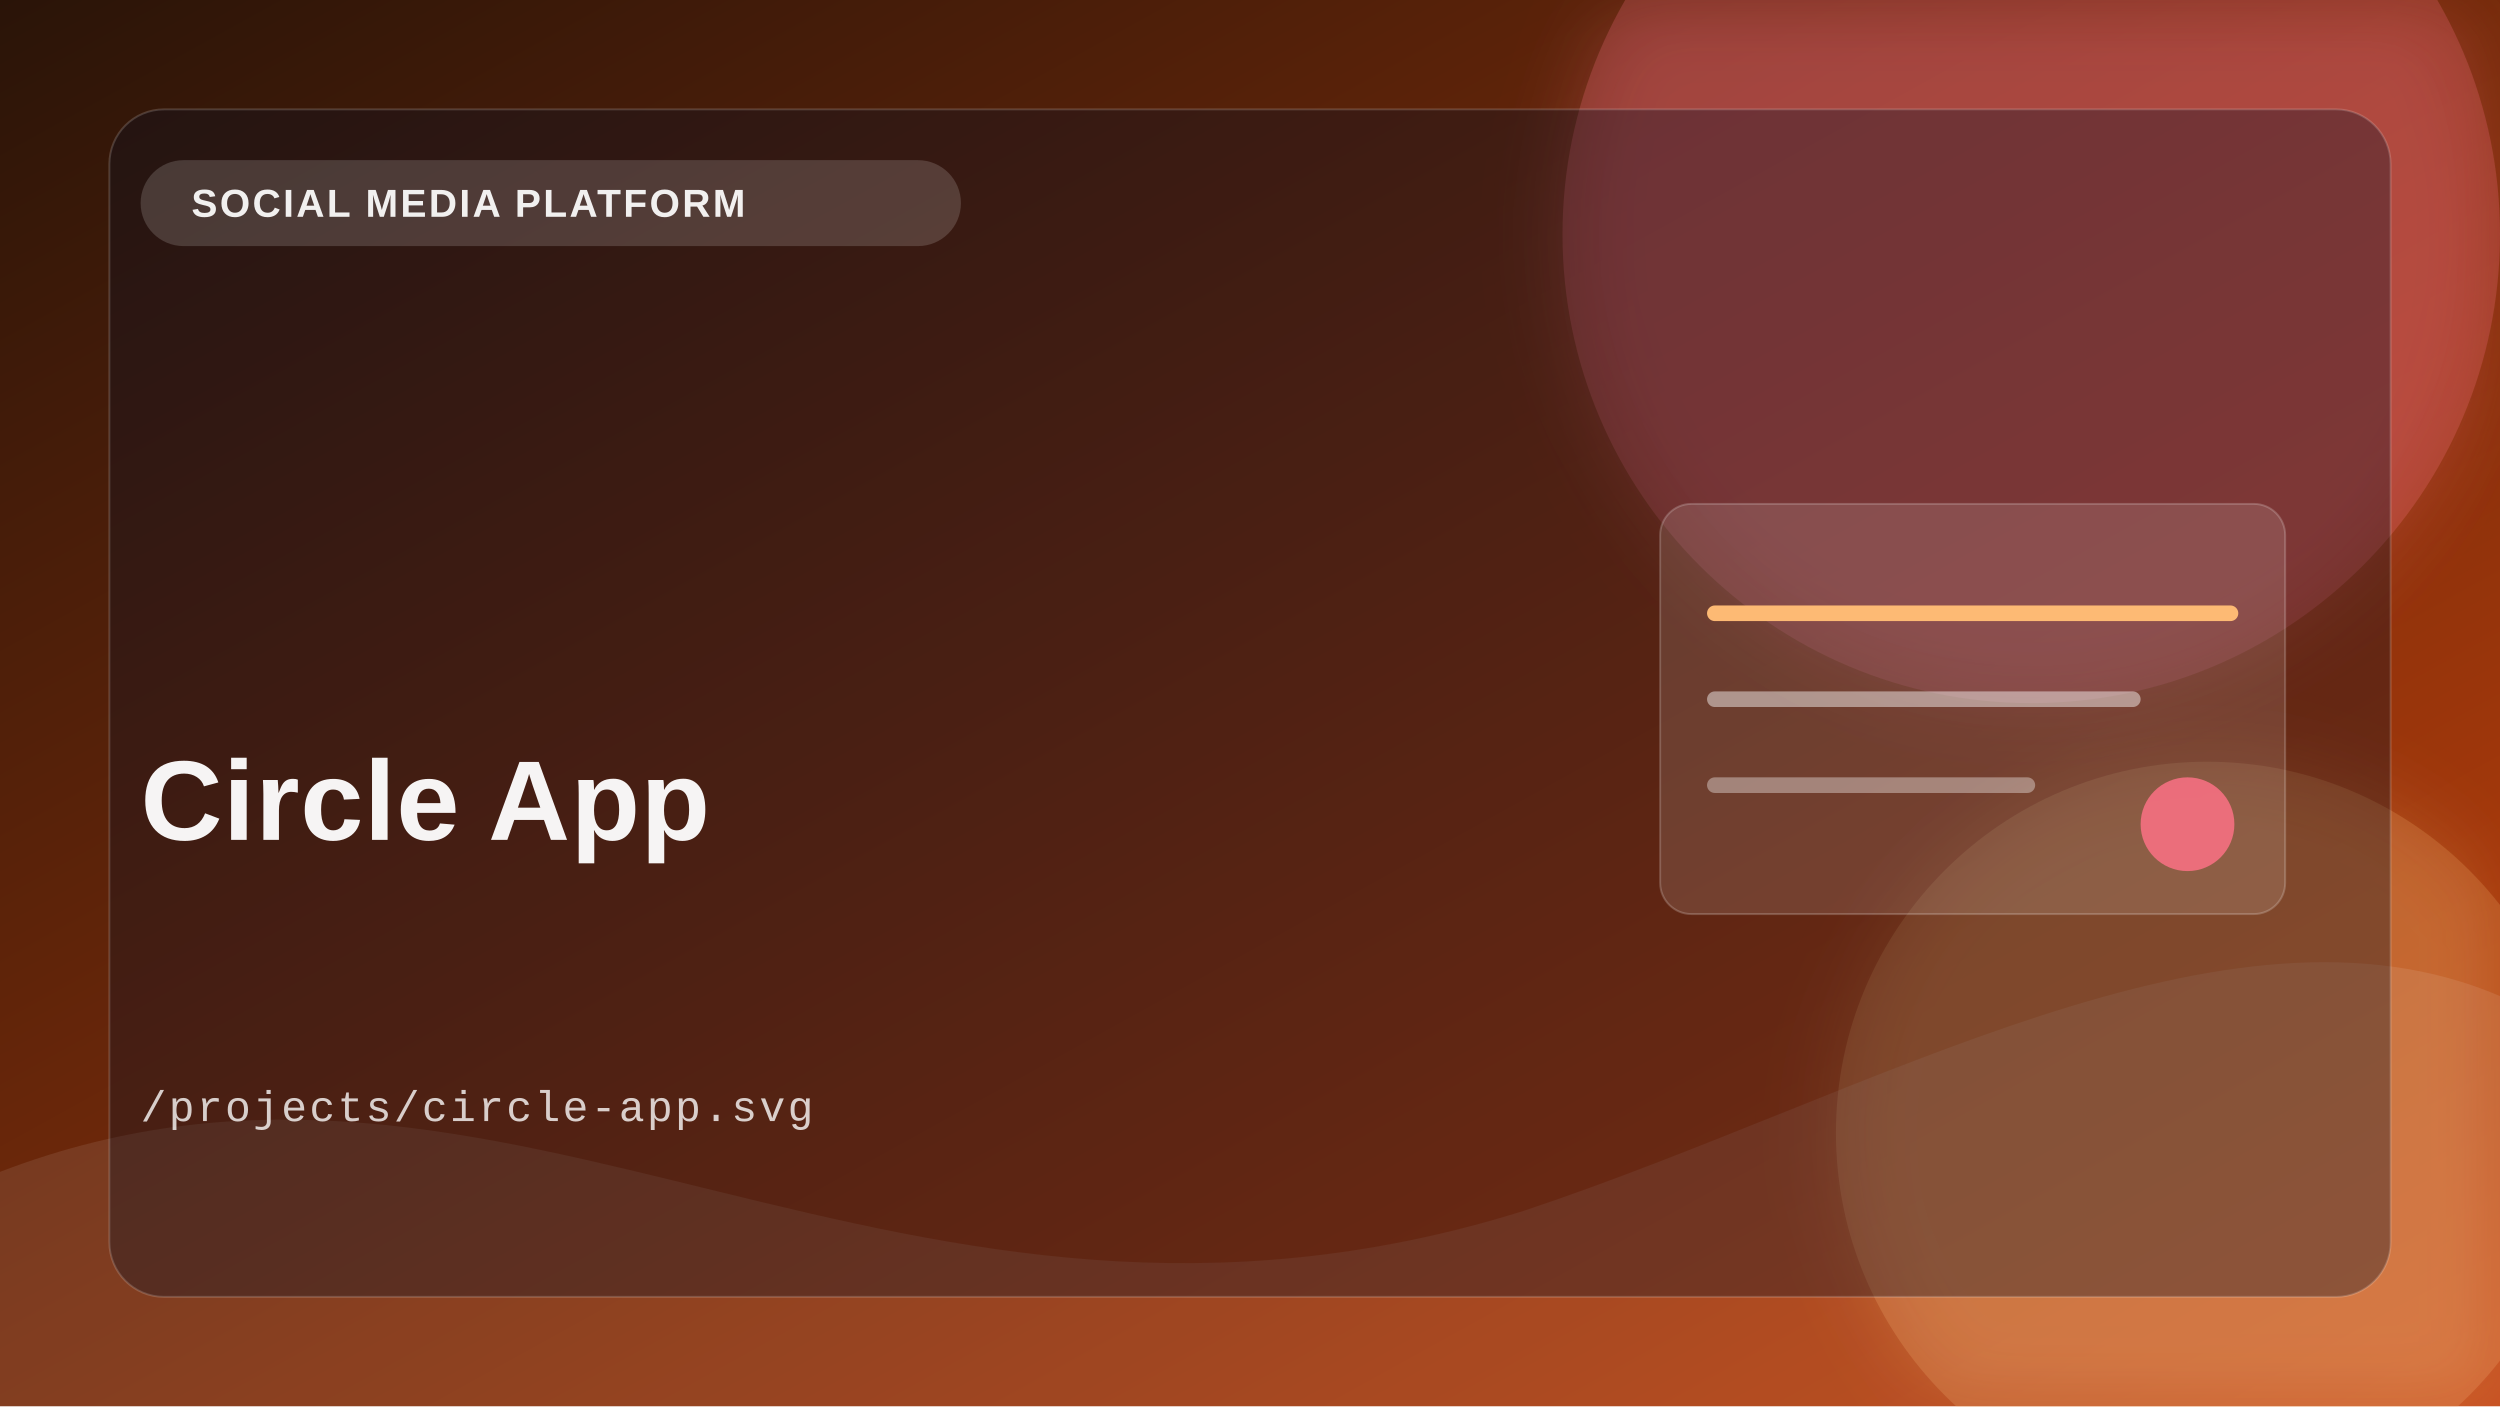
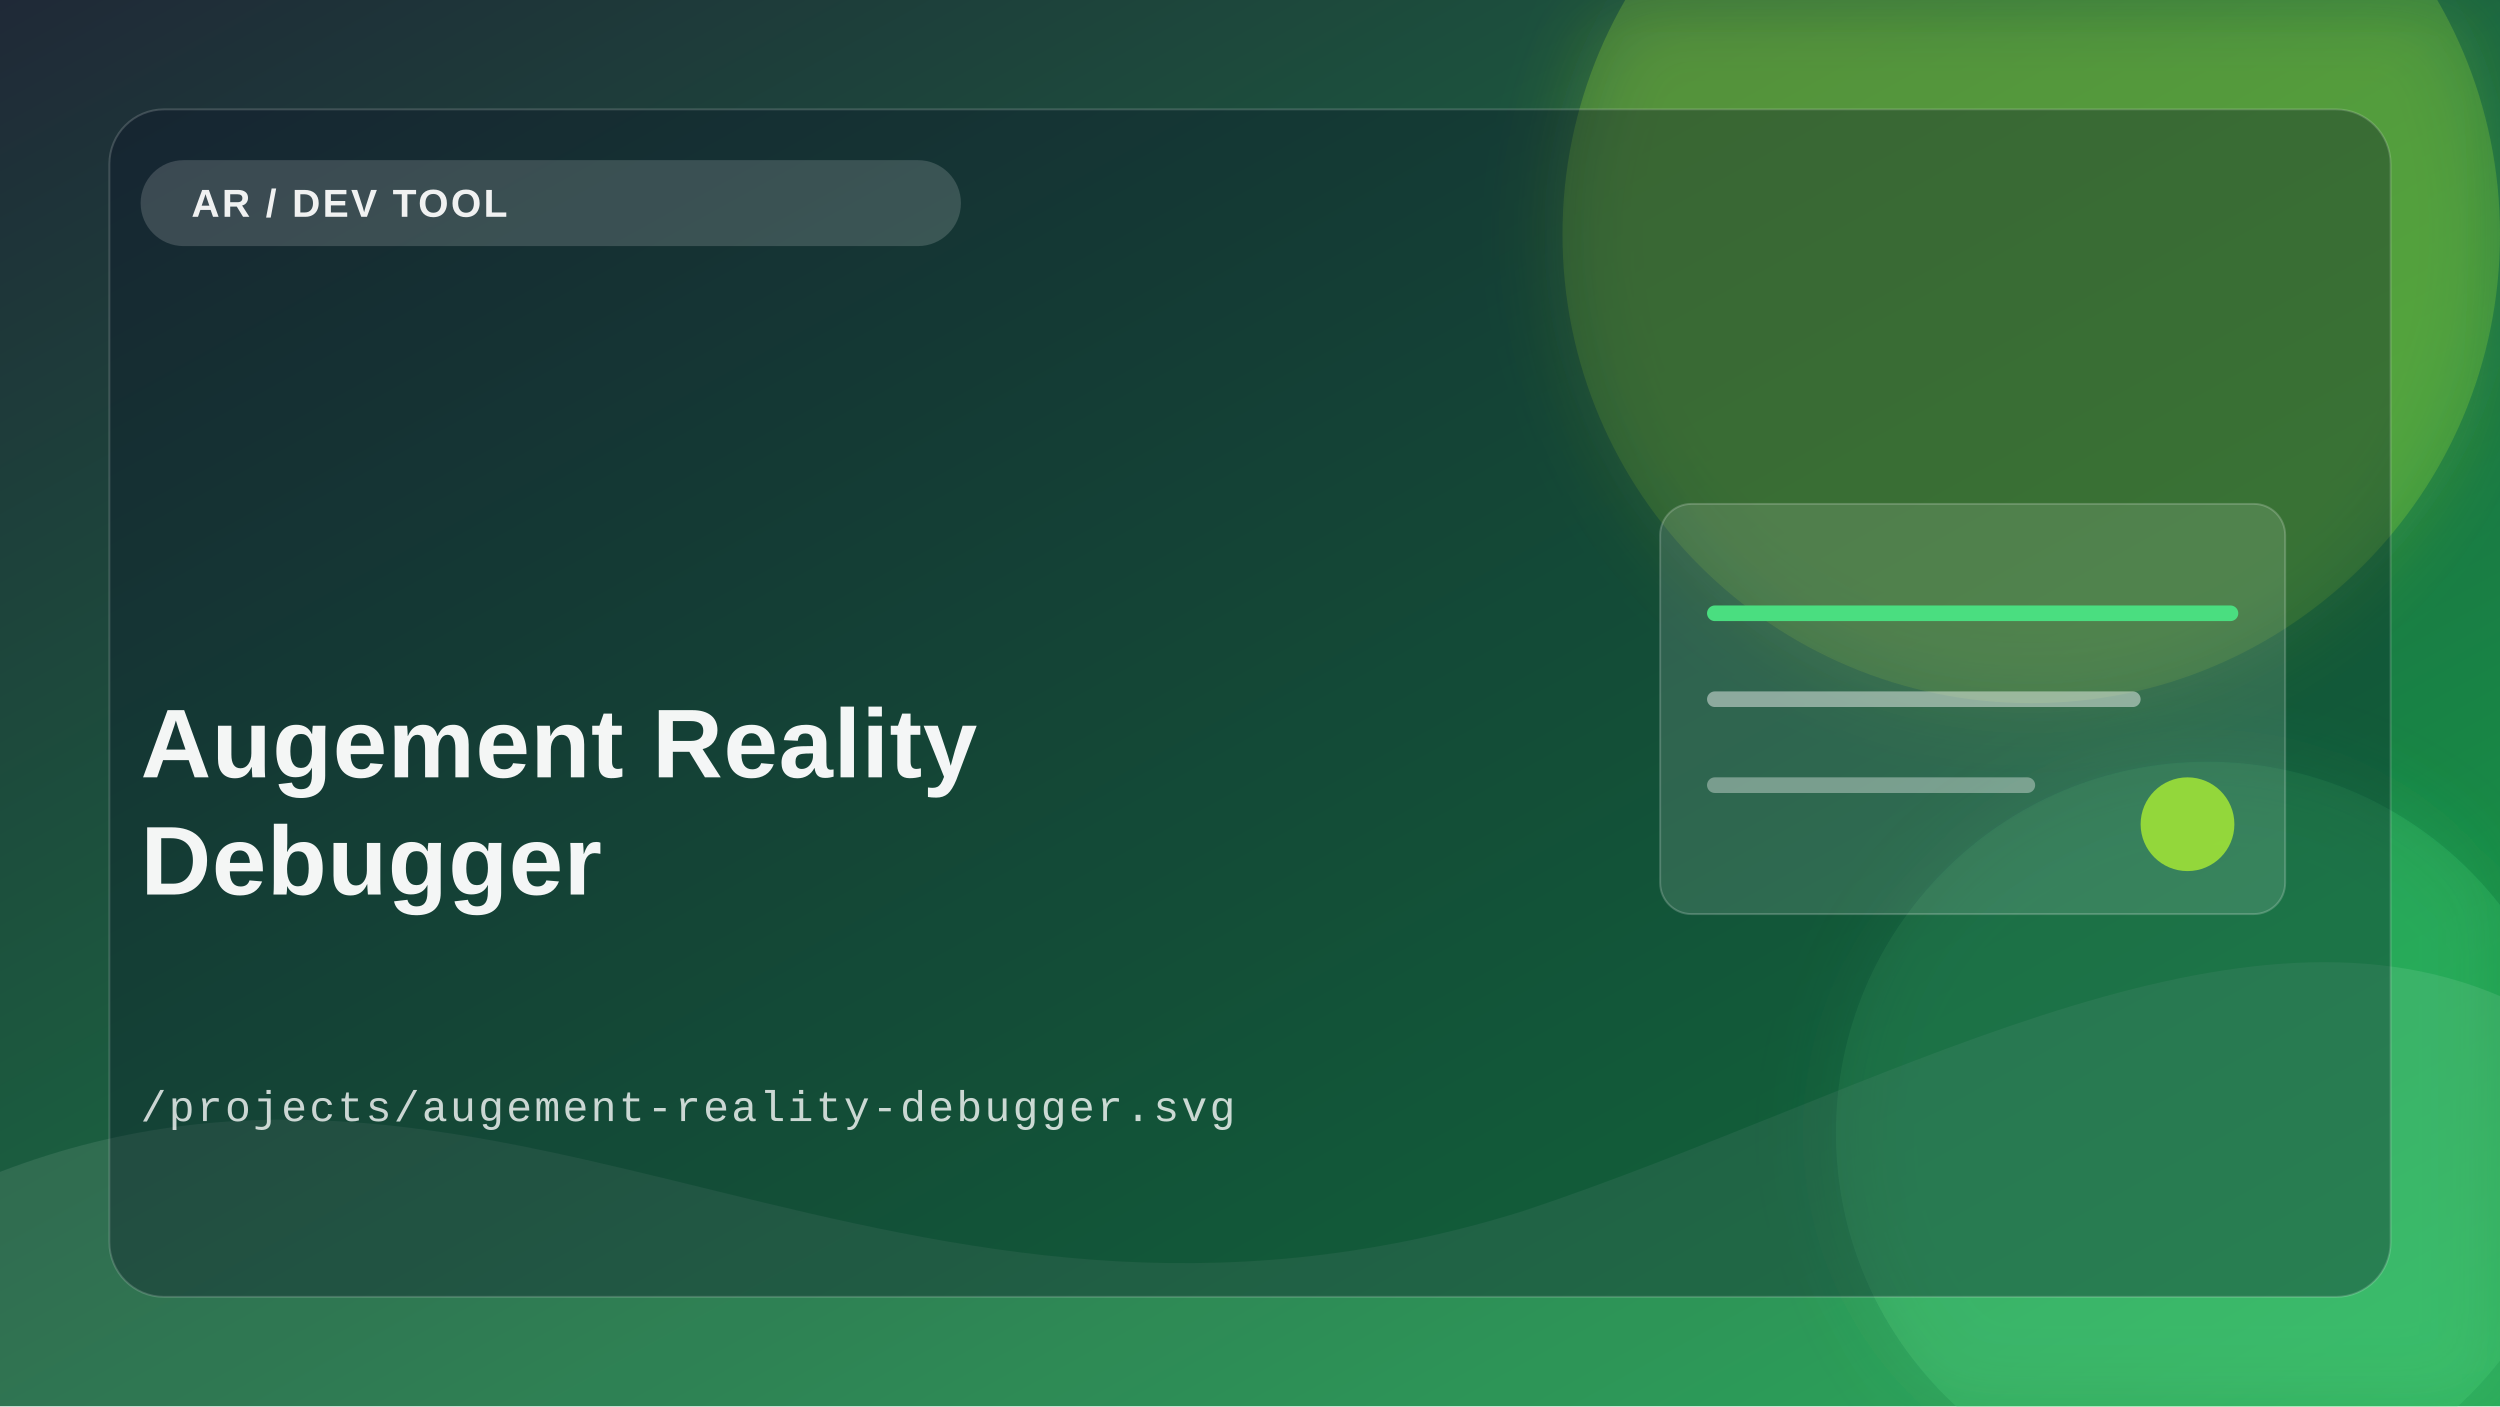
<svg xmlns="http://www.w3.org/2000/svg" width="1280" height="720" viewBox="0 0 1280 720" role="img" aria-labelledby="title desc">
  <defs>
    <linearGradient id="bg" x1="0" y1="0" x2="1" y2="1">
-       <stop offset="0%" stop-color="#2A1408" />
-       <stop offset="100%" stop-color="#C2410C" />
+       <stop offset="0%" stop-color="#1F2937" />
+       <stop offset="100%" stop-color="#16A34A" />
    </linearGradient>
    <filter id="softGlow" x="-30%" y="-30%" width="160%" height="160%">
      <feGaussianBlur stdDeviation="20" result="blur" />
      <feMerge>
        <feMergeNode in="blur" />
        <feMergeNode in="SourceGraphic" />
      </feMerge>
    </filter>
  </defs>
  <rect width="1280" height="720" fill="url(#bg)" />
-   <circle cx="1040" cy="120" r="240" fill="#FB7185" fill-opacity="0.24" filter="url(#softGlow)" />
-   <circle cx="1130" cy="580" r="190" fill="#FDBA74" fill-opacity="0.2" filter="url(#softGlow)" />
+   <circle cx="1040" cy="120" r="240" fill="#A3E635" fill-opacity="0.24" filter="url(#softGlow)" />
+   <circle cx="1130" cy="580" r="190" fill="#4ADE80" fill-opacity="0.2" filter="url(#softGlow)" />
  <path d="M0 600 C260 500 460 720 780 620 C960 560 1140 450 1280 510 L1280 720 L0 720 Z" fill="rgba(255,255,255,0.09)" />
  <rect x="56" y="56" width="1168" height="608" rx="28" fill="rgba(8,15,36,0.34)" stroke="rgba(255,255,255,0.17)" />
  <rect x="72" y="82" width="420" height="44" rx="22" fill="rgba(255,255,255,0.16)" />
-   <text x="98" y="111" fill="rgba(255,255,255,0.92)" font-size="20" font-family="Segoe UI, Arial, sans-serif" font-weight="600" letter-spacing="1.2">SOCIAL MEDIA PLATFORM</text>
-   <text x="72" y="430" fill="rgba(255,255,255,0.95)" font-size="58" font-family="Segoe UI, Arial, sans-serif" font-weight="700" letter-spacing="0.4">Circle App</text>
-   <text x="72" y="574" fill="rgba(255,255,255,0.78)" font-size="22" font-family="Consolas, 'Courier New', monospace" letter-spacing="1.2">/projects/circle-app.svg</text>
+   <text x="98" y="111" fill="rgba(255,255,255,0.92)" font-size="20" font-family="Segoe UI, Arial, sans-serif" font-weight="600" letter-spacing="1.2">AR / DEV TOOL</text>
+   <text x="72" y="398" fill="rgba(255,255,255,0.95)" font-size="50" font-family="Segoe UI, Arial, sans-serif" font-weight="700" letter-spacing="0.4">
+     <tspan x="72" dy="0">Augement Reality</tspan>
+     <tspan x="72" dy="1.2em">Debugger</tspan>
+   </text>
+   <text x="72" y="574" fill="rgba(255,255,255,0.78)" font-size="22" font-family="Consolas, 'Courier New', monospace" letter-spacing="1.2">/projects/augement-reality-debugger.svg</text>
  <g transform="translate(850 258)">
    <rect x="0" y="0" width="320" height="210" rx="16" fill="rgba(255,255,255,0.12)" stroke="rgba(255,255,255,0.2)" />
-     <path d="M28 56 H292" stroke="#FDBA74" stroke-width="8" stroke-linecap="round" />
+     <path d="M28 56 H292" stroke="#4ADE80" stroke-width="8" stroke-linecap="round" />
    <path d="M28 100 H242" stroke="rgba(255,255,255,0.45)" stroke-width="8" stroke-linecap="round" />
    <path d="M28 144 H188" stroke="rgba(255,255,255,0.36)" stroke-width="8" stroke-linecap="round" />
-     <circle cx="270" cy="164" r="24" fill="#FB7185" fill-opacity="0.85" />
+     <circle cx="270" cy="164" r="24" fill="#A3E635" fill-opacity="0.85" />
  </g>
</svg>
